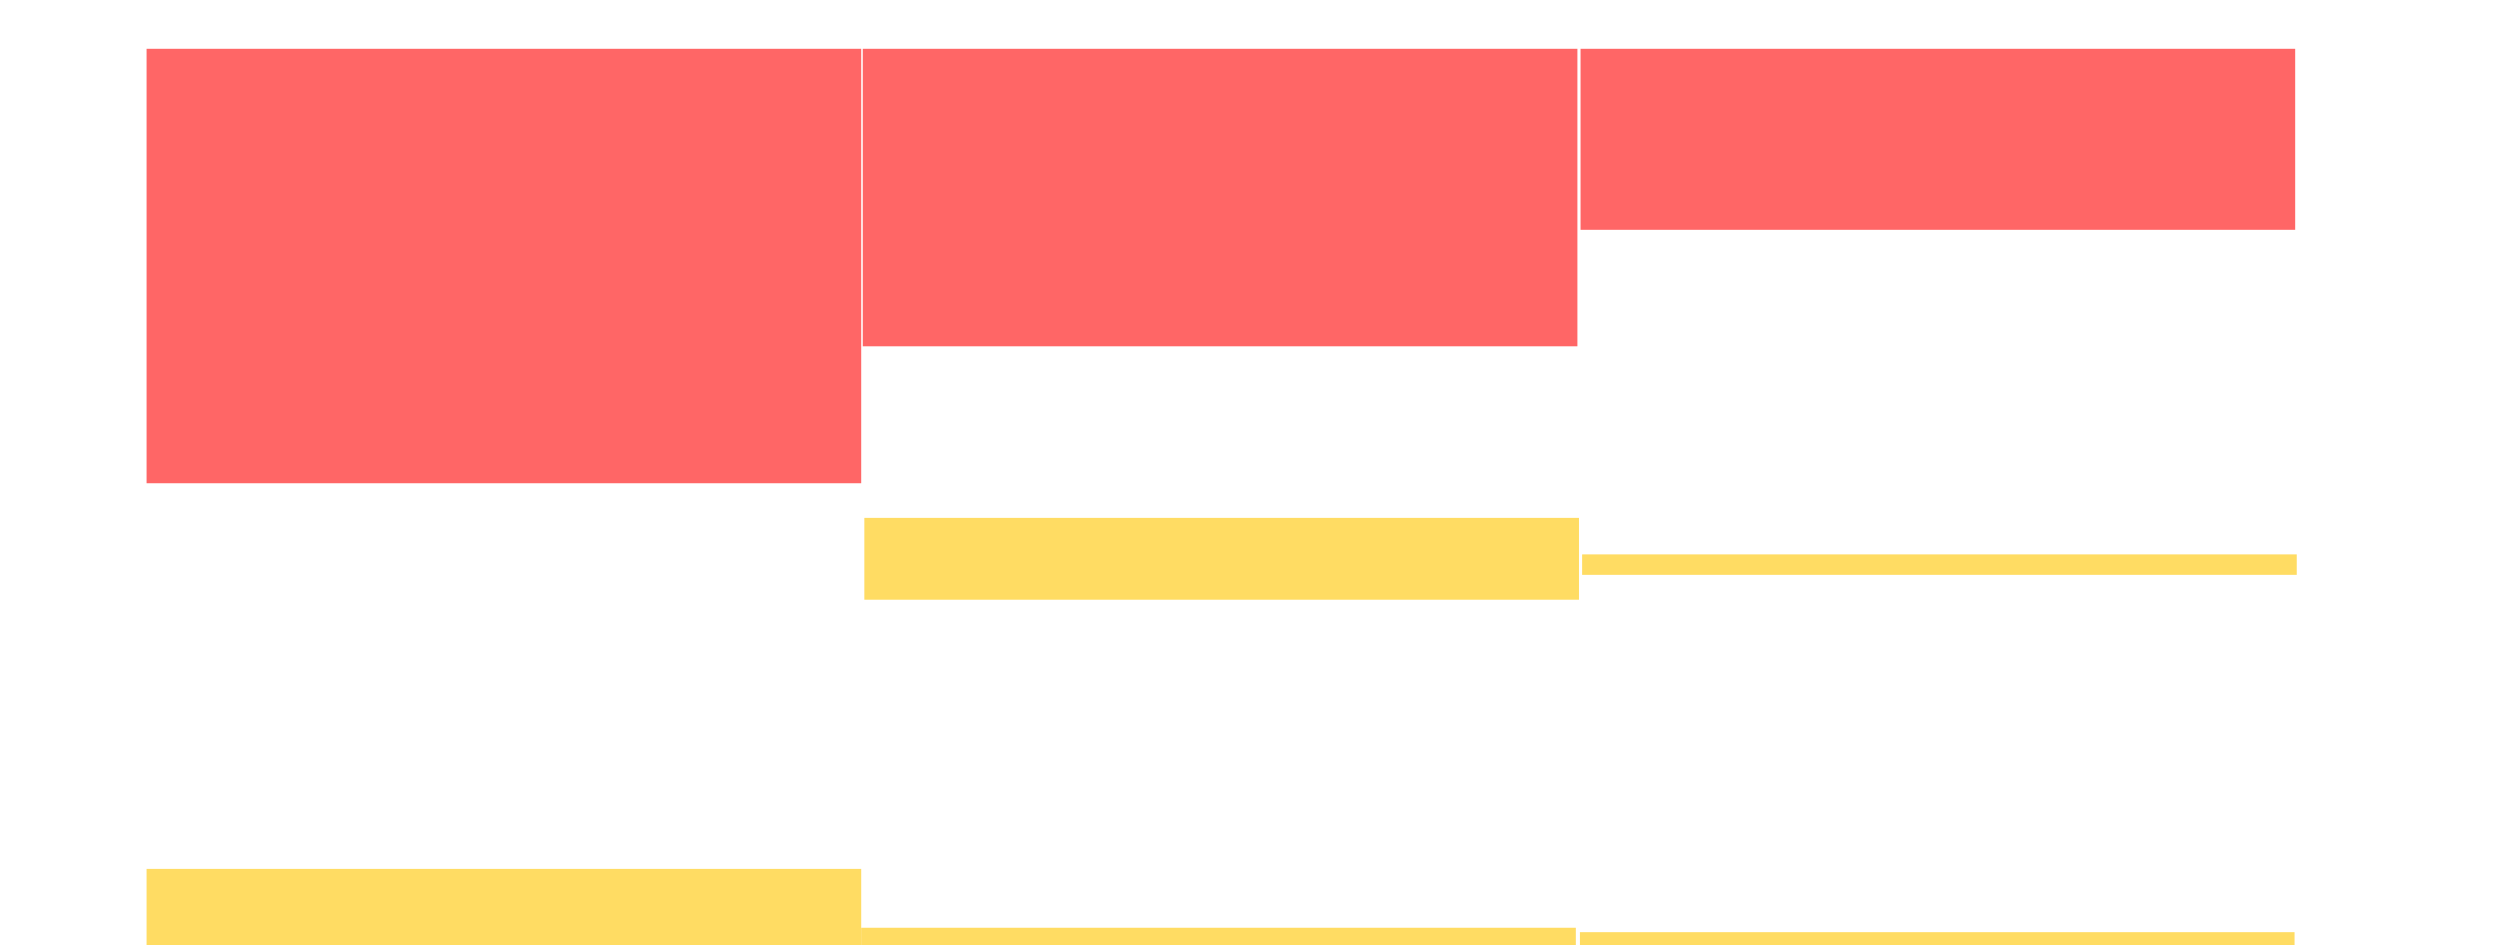
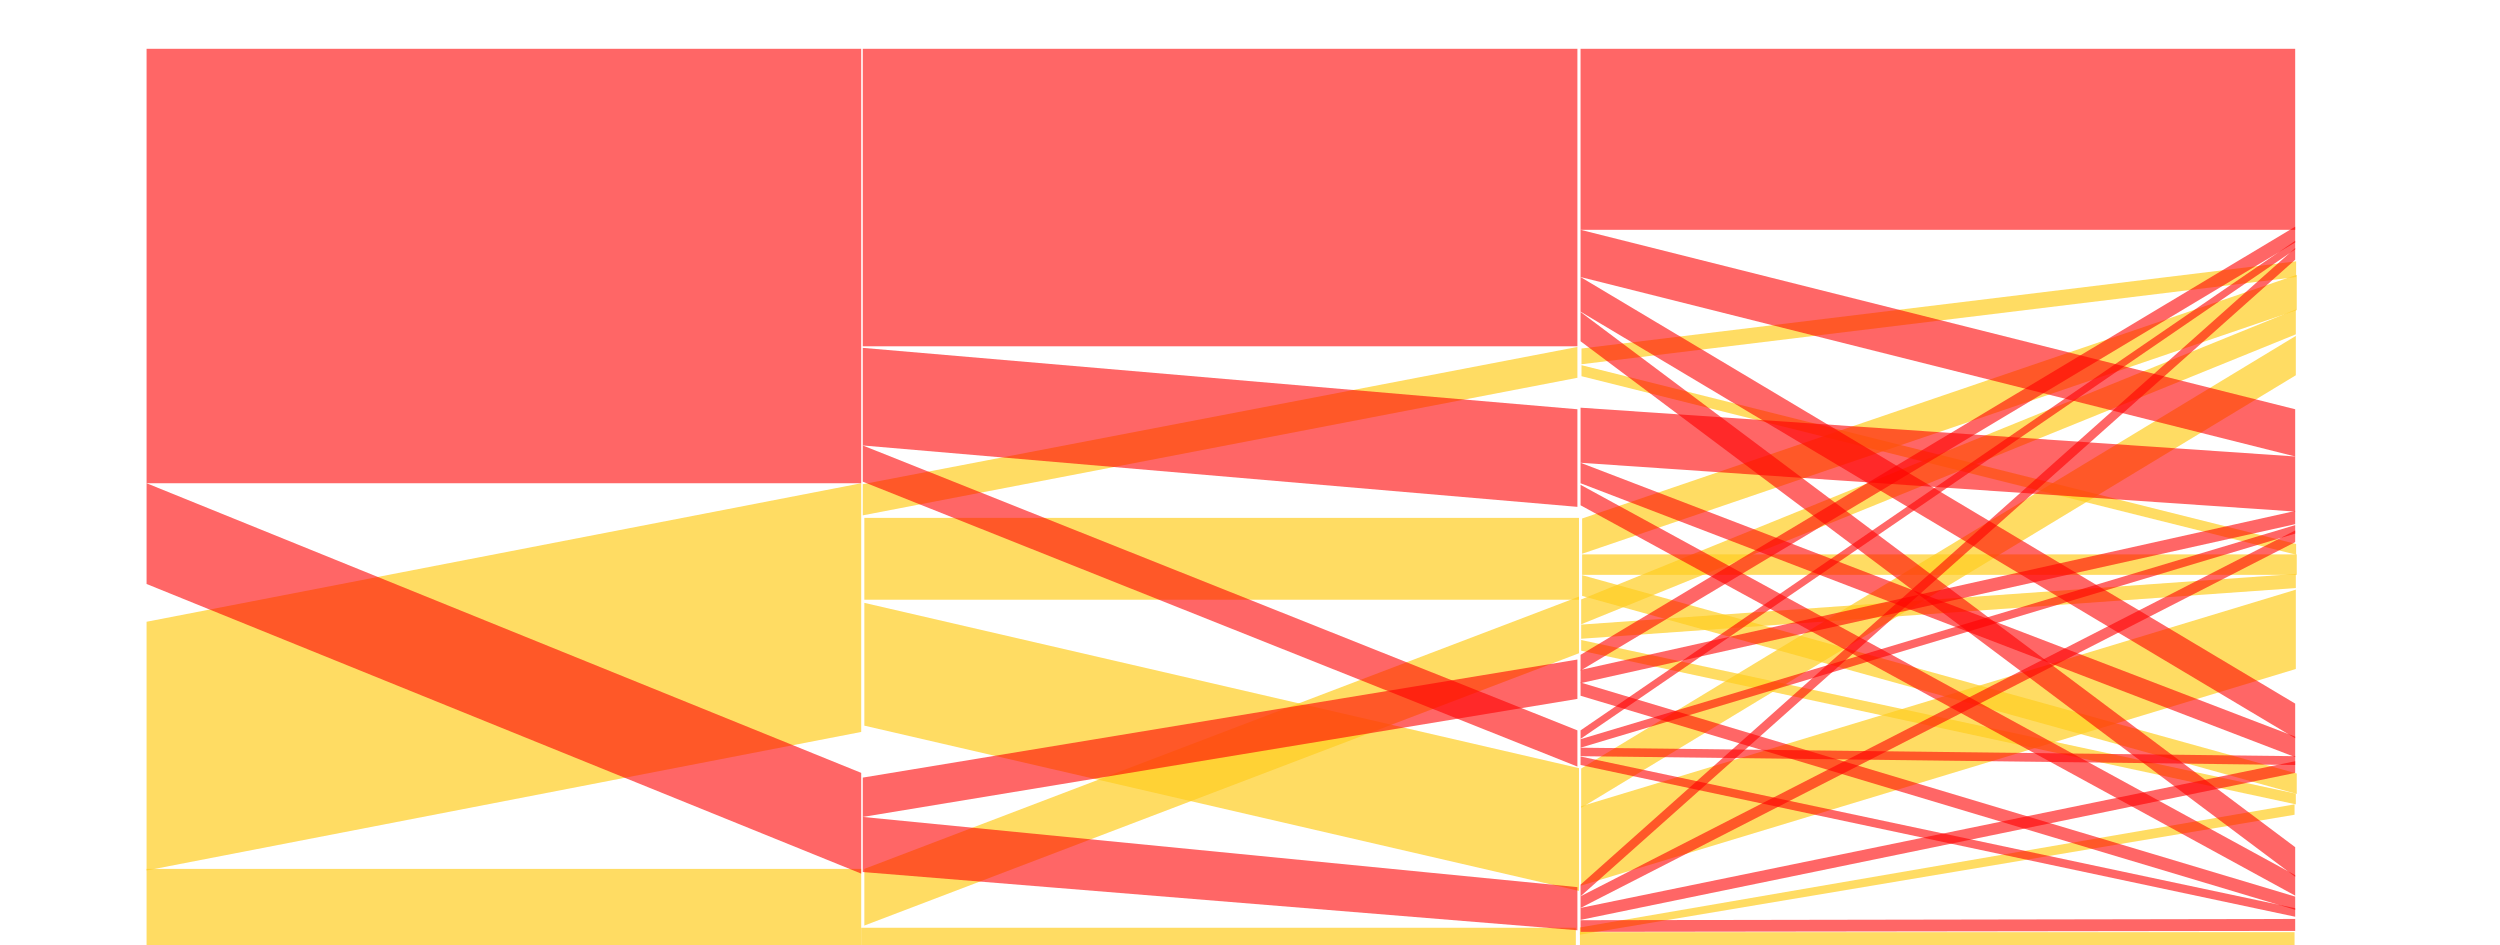
<svg xmlns="http://www.w3.org/2000/svg" height="340" id="svg" tag_name="svg" viewBox="0,0,750,300" width="900">
+   <polygon fill="#FFCD21" id="polygon_35" opacity="0.7" points="707.3,88 480.3,115.7 480.3,110.7 707.3,83  " tag_name="svg/polygon_35" />
+   <polygon fill="#FFCD21" id="polygon_34" opacity="0.7" points="707.3,176.2 480.3,119.5 480.3,116 707.3,172.8  " tag_name="svg/polygon_34" />
+   <polygon fill="#FFCD21" id="polygon_33" opacity="0.7" points="707.5,98.5 480.5,175.9 480.5,164.7 707.5,87.3  " tag_name="svg/polygon_33" />
  <rect fill="#FFCD21" height="6.5" id="rect_7" opacity="0.7" tag_name="svg/rect_7" width="227" x="480.5" y="176.1" />
+   <polygon fill="#FFCD21" id="polygon_32" opacity="0.7" points="707.5,252.2 480.5,189.3 480.5,182.7 707.5,245.7  " tag_name="svg/polygon_32" />
+   <polygon fill="#FFCD21" id="polygon_31" opacity="0.7" points="707.2,106.2 480.2,198.3 480.2,190.4 707.2,98.3  " tag_name="svg/polygon_31" />
+   <polygon fill="#FFCD21" id="polygon_30" opacity="0.7" points="707.2,186.8 480.2,202.9 480.2,198.4 707.2,182.3  " tag_name="svg/polygon_30" />
+   <polygon fill="#FFCD21" id="polygon_29" opacity="0.7" points="707.2,255.5 480.2,206.7 480.2,203.3 707.2,252.1  " tag_name="svg/polygon_29" />
+   <polygon fill="#FFCD21" id="polygon_28" opacity="0.7" points="707.2,119.2 480.2,256.6 480.2,244.1 707.2,106.7  " tag_name="svg/polygon_28" />
+   <polygon fill="#FFCD21" id="polygon_27" opacity="0.7" points="707.2,212.5 480.2,281.3 480.2,256.1 707.2,187.3  " tag_name="svg/polygon_27" />
  <rect fill="#FFCD21" height="6.5" id="rect_6" opacity="0.7" tag_name="svg/rect_6" width="227" x="479.8" y="296.1" />
+   <polygon fill="#FFCD21" id="polygon_26" opacity="0.7" points="706.8,258.8 479.8,296.9 479.8,294.6 706.8,255.5  " tag_name="svg/polygon_26" />
+   <polygon fill="#FFCD21" id="polygon_25" opacity="0.7" points="479,120 252,163.7 252,153.8 479,110.2  " tag_name="svg/polygon_25" />
  <rect fill="#FFCD21" height="27" id="rect_5" opacity="0.7" tag_name="svg/rect_5" width="227" x="24.5" y="276" />
  <rect fill="#FFCD21" height="7.5" id="rect_4" opacity="0.7" tag_name="svg/rect_4" width="227" x="251.5" y="294.7" />
  <rect fill="#FFCD21" height="26" id="rect_3" opacity="0.7" tag_name="svg/rect_3" width="227" x="252.5" y="164.5" />
+   <polygon fill="#FFCD21" id="polygon_24" opacity="0.7" points="479.5,283 252.5,230.5 252.5,191.5 479.5,244  " tag_name="svg/polygon_24" />
+   <polygon fill="#FFCD21" id="polygon_23" opacity="0.7" points="479.5,207.5 252.5,294 252.5,276 479.5,189.5  " tag_name="svg/polygon_23" />
+   <polygon fill="#FFCD21" id="polygon_22" opacity="0.7" points="251.5,232.5 24.5,276.5 24.5,197.5 251.5,153.5  " tag_name="svg/polygon_22" />
  <rect fill="#FF0000" height="138" id="rect_2" opacity="0.6" tag_name="svg/rect_2" width="227" x="24.5" y="15.5" />
+   <polygon fill="#FF0000" id="polygon_21" opacity="0.6" points="479,161 252,141.5 252,110.5 479,130  " tag_name="svg/polygon_21" />
+   <polygon fill="#FF0000" id="polygon_20" opacity="0.6" points="251.5,277.5 24.5,185.5 24.5,153.5 251.5,245.5  " tag_name="svg/polygon_20" />
  <rect fill="#FF0000" height="94.5" id="rect_1" opacity="0.6" tag_name="svg/rect_1" width="227" x="252" y="15.5" />
  <rect fill="#FF0000" height="57.5" id="rect" opacity="0.6" tag_name="svg/rect" width="227" x="480" y="15.5" />
+   <polygon fill="#FF0000" id="polygon_19" opacity="0.6" points="707,82.5 480,284.7 480,281 707,78.8  " tag_name="svg/polygon_19" />
+   <polygon fill="#FF0000" id="polygon_18" opacity="0.6" points="707,172.2 480,288.4 480,284.7 707,168.5  " tag_name="svg/polygon_18" />
+   <polygon fill="#FF0000" id="polygon_17" opacity="0.6" points="707,245.5 480,292.2 480,288.4 707,241.8  " tag_name="svg/polygon_17" />
+   <polygon fill="#FF0000" id="polygon_16" opacity="0.6" points="707,295.7 480,296 480,292.3 707,291.9  " tag_name="svg/polygon_16" />
+   <polygon fill="#FF0000" id="polygon_15" opacity="0.6" points="707,79.2 480,234.7 480,232 707,76.5  " tag_name="svg/polygon_15" />
+   <polygon fill="#FF0000" id="polygon_14" opacity="0.6" points="707,169.5 480,237.5 480,234.8 707,166.8  " tag_name="svg/polygon_14" />
+   <polygon fill="#FF0000" id="polygon_13" opacity="0.6" points="707,243 480,240.2 480,237.5 707,240.2  " tag_name="svg/polygon_13" />
+   <polygon fill="#FF0000" id="polygon_12" opacity="0.6" points="707,291.2 480,243 480,240.3 707,288.5  " tag_name="svg/polygon_12" />
+   <polygon fill="#FF0000" id="polygon_11" opacity="0.6" points="707,77 480,213 480,208 707,72  " tag_name="svg/polygon_11" />
+   <polygon fill="#FF0000" id="polygon_10" opacity="0.6" points="707,166.5 480,217 480,212.8 707,162.3  " tag_name="svg/polygon_10" />
+   <polygon fill="#FF0000" id="polygon_9" opacity="0.6" points="707,289 480,221 480,216.8 707,284.8  " tag_name="svg/polygon_9" />
+   <polygon fill="#FF0000" id="polygon_8" opacity="0.6" points="707,284.5 480,160.5 480,154 707,278  " tag_name="svg/polygon_8" />
+   <polygon fill="#FF0000" id="polygon_7" opacity="0.6" points="707,240.5 480,153.5 480,147 707,234  " tag_name="svg/polygon_7" />
+   <polygon fill="#FF0000" id="polygon_6" opacity="0.6" points="707,162.5 480,147 480,129.5 707,145  " tag_name="svg/polygon_6" />
+   <polygon fill="#FF0000" id="polygon_5" opacity="0.6" points="707,145 480,88 480,73 707,130  " tag_name="svg/polygon_5" />
+   <polygon fill="#FF0000" id="polygon_4" opacity="0.6" points="707,234.5 480,99 480,88 707,223.5  " tag_name="svg/polygon_4" />
+   <polygon fill="#FF0000" id="polygon_3" opacity="0.6" points="707,278.5 480,108.4 480,99.1 707,269.1  " tag_name="svg/polygon_3" />
+   <polygon fill="#FF0000" id="polygon_2" opacity="0.6" points="479,295.5 252,277 252,259.5 479,281.8  " tag_name="svg/polygon_2" />
+   <polygon fill="#FF0000" id="polygon_1" opacity="0.6" points="479,243.5 252,153 252,141.5 479,232  " tag_name="svg/polygon_1" />
+   <polygon fill="#FF0000" id="polygon" opacity="0.6" points="479,222 252,259.5 252,247 479,209.5  " tag_name="svg/polygon" />
</svg>
